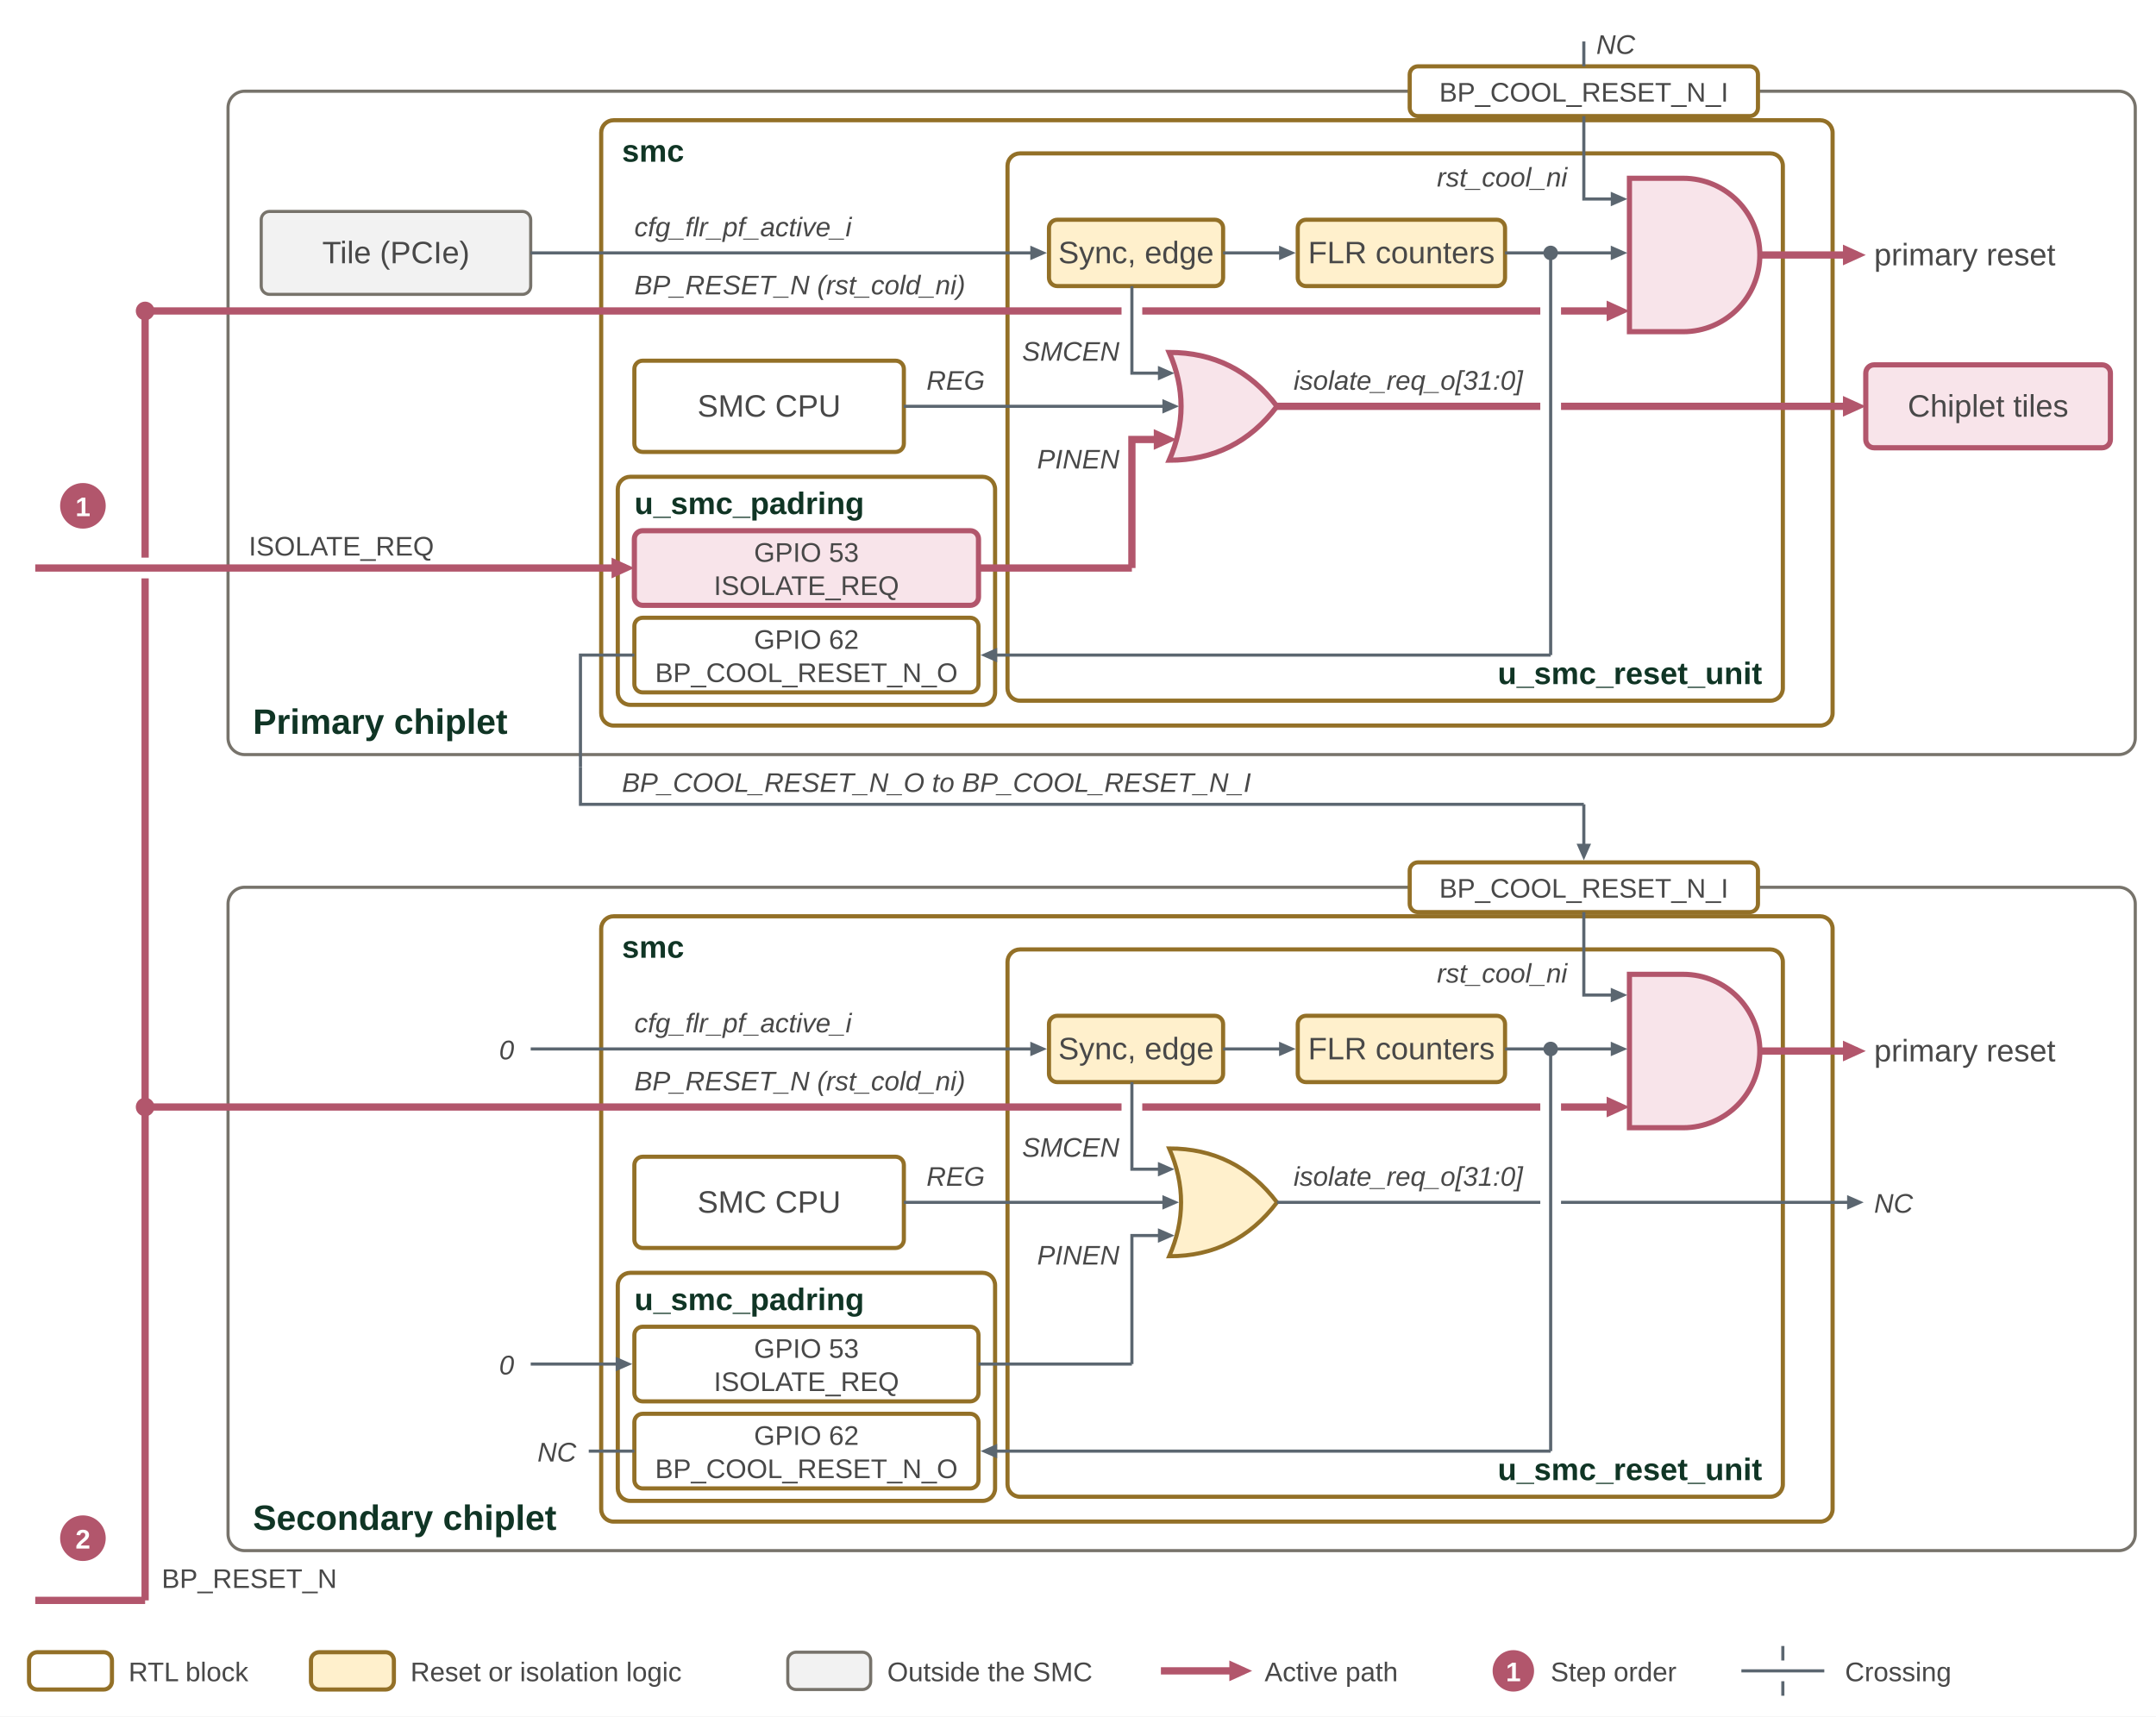
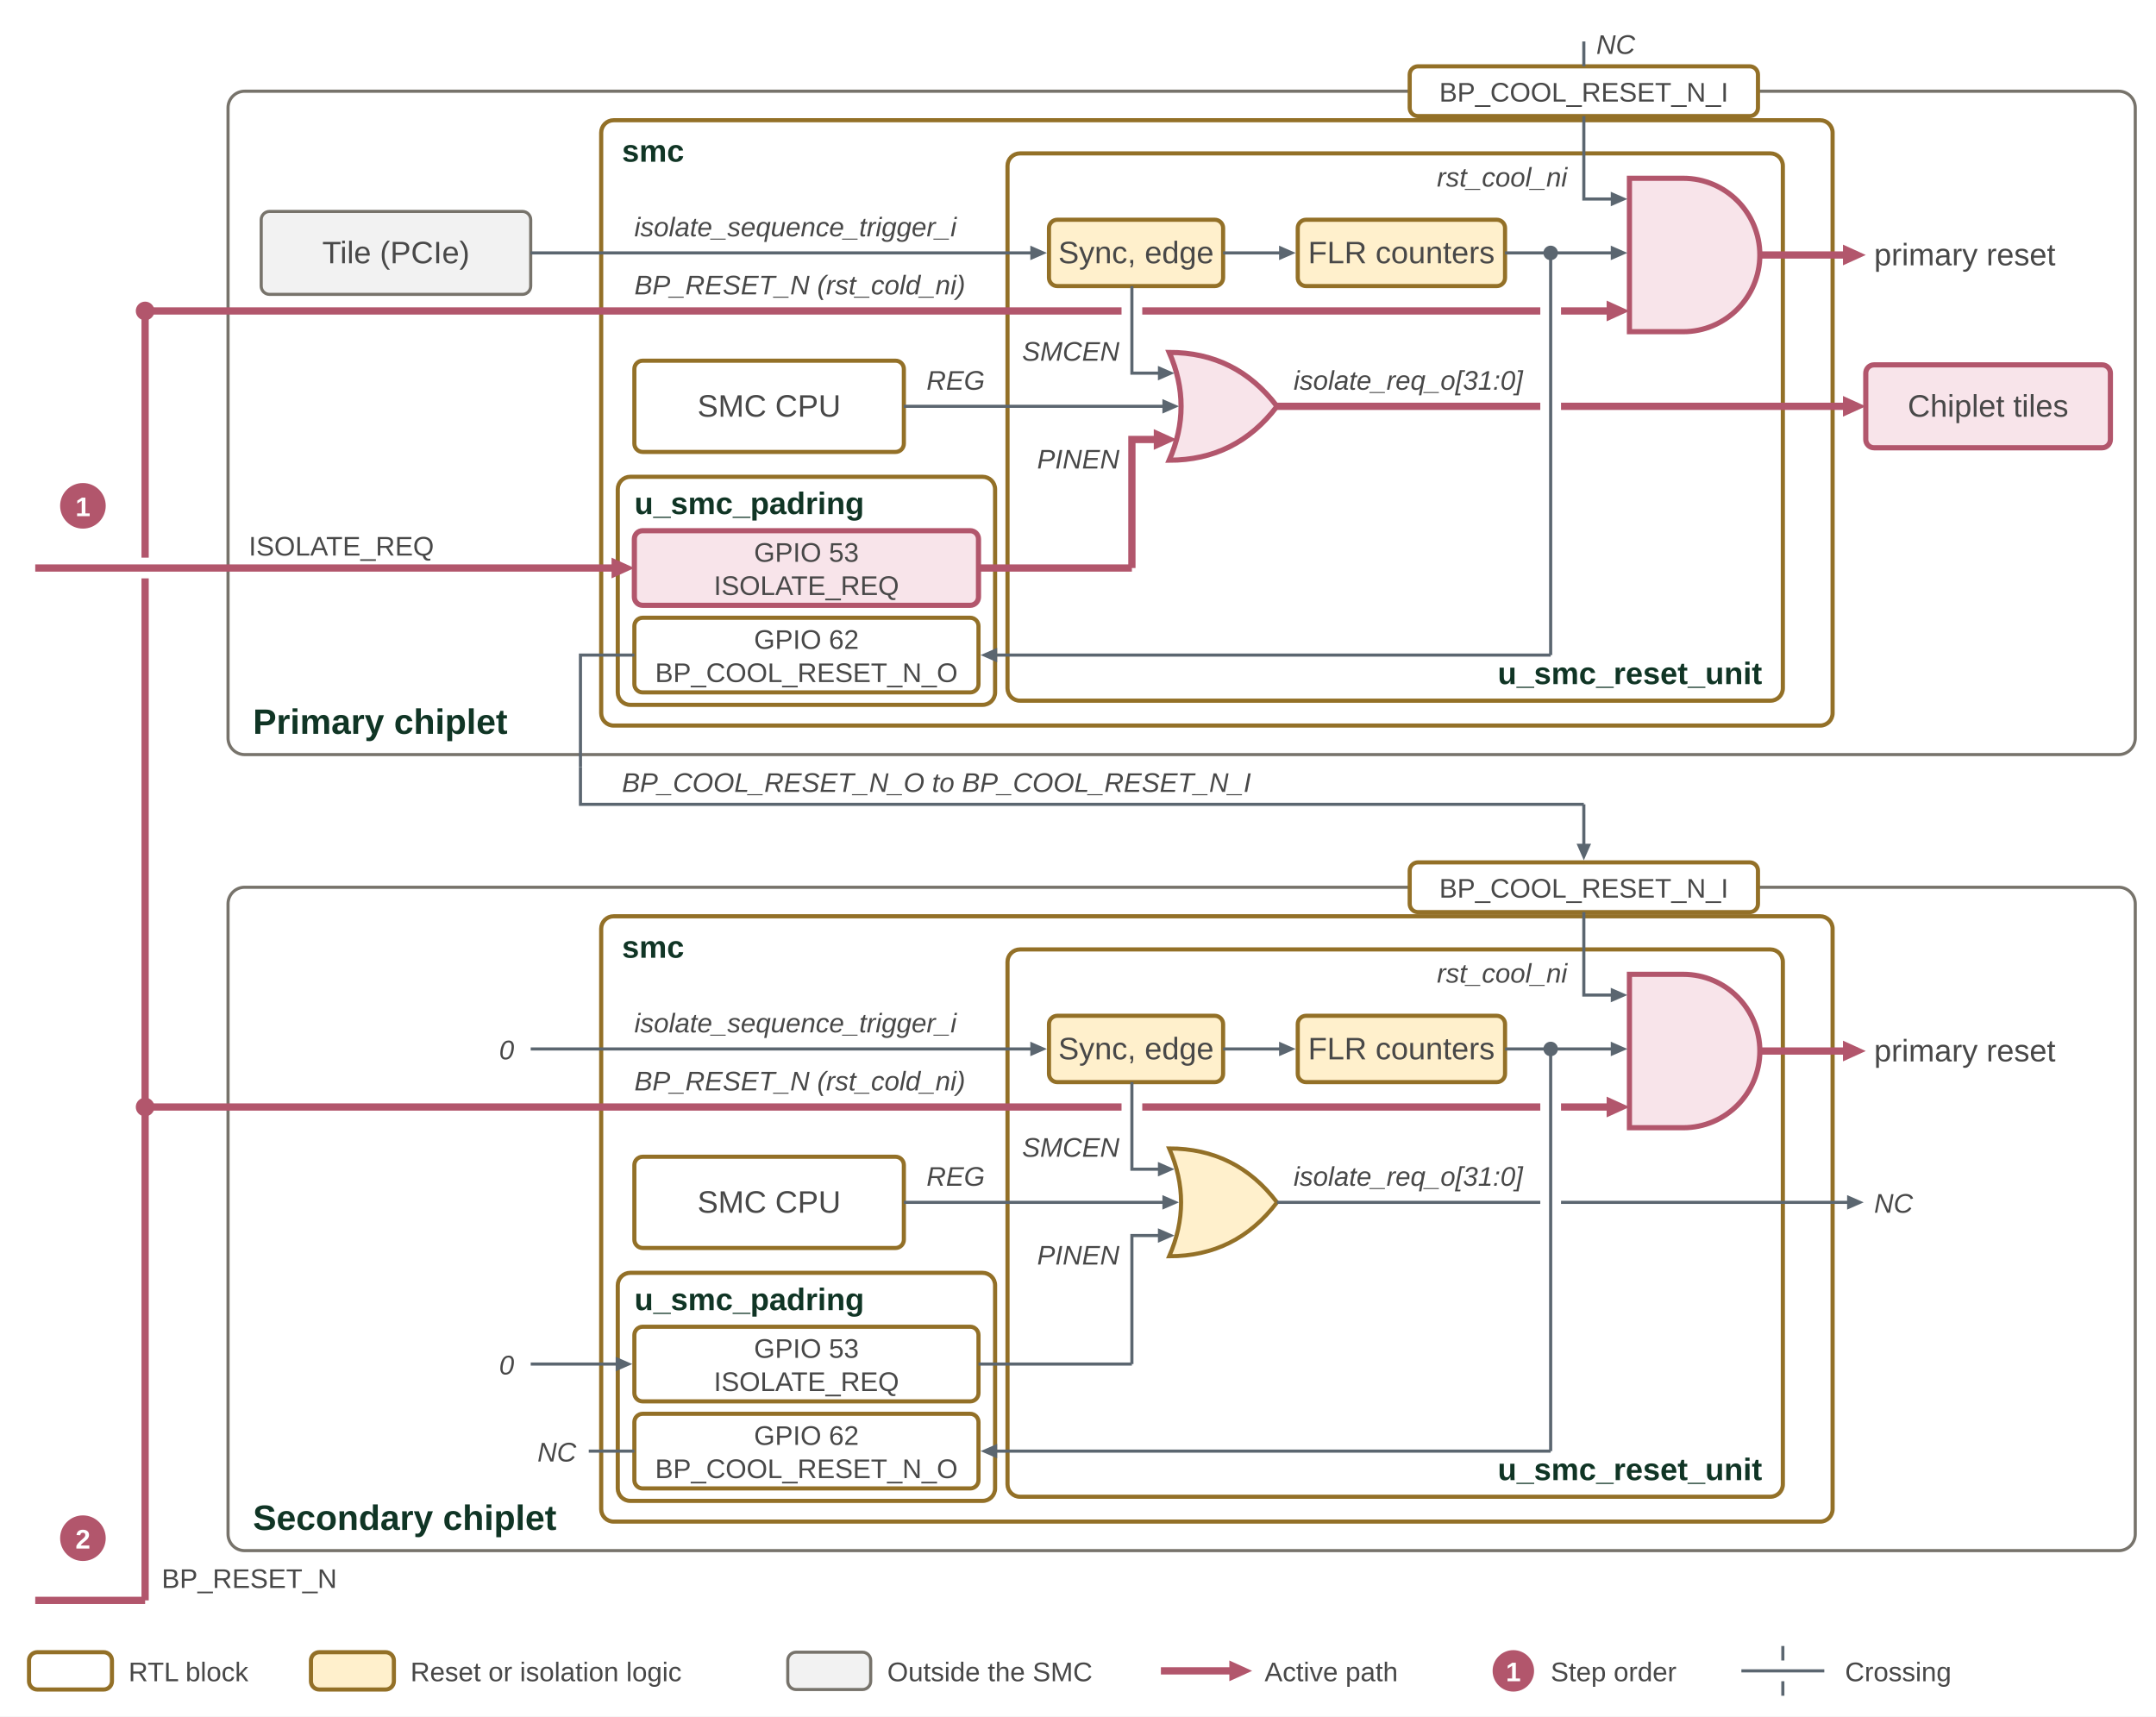
<svg xmlns="http://www.w3.org/2000/svg" width="1040" height="828" viewBox="0 0 1040 828" role="img" aria-labelledby="title desc">
  <defs>
    <marker id="ae" markerUnits="userSpaceOnUse" markerWidth="10" markerHeight="9" refX="7" refY="4.5" orient="auto">
      <path d="M0,0 L10,4.5 L0,9 Z" fill="#103525" />
    </marker>
    <marker id="as" markerUnits="userSpaceOnUse" markerWidth="10" markerHeight="9" refX="3" refY="4.5" orient="auto">
      <path d="M10,0 L0,4.5 L10,9 Z" fill="#103525" />
    </marker>
    <marker id="ge" markerUnits="userSpaceOnUse" markerWidth="8" markerHeight="7" refX="5" refY="3.5" orient="auto">
      <path d="M0,0 L8,3.5 L0,7 Z" fill="#5b6670" />
    </marker>
    <marker id="gs" markerUnits="userSpaceOnUse" markerWidth="8" markerHeight="7" refX="3" refY="3.5" orient="auto">
      <path d="M8,0 L0,3.5 L8,7 Z" fill="#5b6670" />
    </marker>
    <marker id="je" markerUnits="userSpaceOnUse" markerWidth="8" markerHeight="7" refX="5" refY="3.5" orient="auto">
      <path d="M0,0 L8,3.5 L0,7 Z" fill="#42759b" />
    </marker>
    <marker id="js" markerUnits="userSpaceOnUse" markerWidth="8" markerHeight="7" refX="3" refY="3.5" orient="auto">
      <path d="M8,0 L0,3.5 L8,7 Z" fill="#42759b" />
    </marker>
    <marker id="m-smu" markerUnits="userSpaceOnUse" markerWidth="8" markerHeight="7" refX="5" refY="3.5" orient="auto">
      <path d="M0,0 L8,3.5 L0,7 Z" fill="#103525" />
    </marker>
    <marker id="m-ref" markerUnits="userSpaceOnUse" markerWidth="8" markerHeight="7" refX="5" refY="3.5" orient="auto">
      <path d="M0,0 L8,3.5 L0,7 Z" fill="#2f7f79" />
    </marker>
    <marker id="m-per" markerUnits="userSpaceOnUse" markerWidth="8" markerHeight="7" refX="5" refY="3.5" orient="auto">
      <path d="M0,0 L8,3.5 L0,7 Z" fill="#937027" />
    </marker>
    <marker id="m-tel" markerUnits="userSpaceOnUse" markerWidth="8" markerHeight="7" refX="5" refY="3.5" orient="auto">
      <path d="M0,0 L8,3.5 L0,7 Z" fill="#664488" />
    </marker>
    <marker id="m-wdt" markerUnits="userSpaceOnUse" markerWidth="8" markerHeight="7" refX="5" refY="3.5" orient="auto">
      <path d="M0,0 L8,3.5 L0,7 Z" fill="#77736b" />
    </marker>
    <marker id="m-rosc" markerUnits="userSpaceOnUse" markerWidth="8" markerHeight="7" refX="5" refY="3.5" orient="auto">
      <path d="M0,0 L8,3.5 L0,7 Z" fill="#336633" />
    </marker>
    <marker id="m-jtag" markerUnits="userSpaceOnUse" markerWidth="8" markerHeight="7" refX="5" refY="3.5" orient="auto">
      <path d="M0,0 L8,3.5 L0,7 Z" fill="#42759b" />
    </marker>
    <marker id="m-spi" markerUnits="userSpaceOnUse" markerWidth="8" markerHeight="7" refX="5" refY="3.5" orient="auto">
      <path d="M0,0 L8,3.5 L0,7 Z" fill="#5b6670" />
    </marker>
    <marker id="m-slate" markerUnits="userSpaceOnUse" markerWidth="8" markerHeight="7" refX="5" refY="3.5" orient="auto">
      <path d="M0,0 L8,3.5 L0,7 Z" fill="#5b6670" />
    </marker>
    <marker id="m-pg" markerUnits="userSpaceOnUse" markerWidth="8" markerHeight="7" refX="5" refY="3.5" orient="auto">
      <path d="M0,0 L8,3.5 L0,7 Z" fill="#336633" />
    </marker>
    <marker id="m-hl" markerUnits="userSpaceOnUse" markerWidth="11" markerHeight="10" refX="7" refY="5" orient="auto">
      <path d="M0,0 L11,5 L0,10 Z" fill="#b2566c" />
    </marker>
    <style>
text { font-family: Arial, sans-serif; font-size: 15px; fill: #484848; }
.t { fill: #484848; }
.b { font-size: 17px; font-weight: bold; fill: #103525; }
.bs { font-size: 15px; font-weight: bold; fill: #103525; }
.h { font-size: 22px; font-weight: bold; fill: #103525; }
.s { font-size: 13px; fill: #484848; }
.si { font-size: 13px; font-style: italic; fill: #484848; }
.pmt { font-size: 12px; font-weight: bold; fill: #ffffff; }
.pst { font-size: 12px; font-weight: bold; fill: #103525; }
.pjt { font-size: 12px; font-weight: bold; fill: #1d4b6e; }
.pct { font-size: 12px; font-weight: bold; fill: #1f5c57; }
.pm { fill: #103525; stroke: #103525; stroke-width: 1.2; }
.ps { fill: #ffffff; stroke: #103525; stroke-width: 1.2; }
.pj { fill: #e8f3ff; stroke: #42759b; stroke-width: 1.2; }
.pc { fill: #d9f0ee; stroke: #2f7f79; stroke-width: 1.2; }
.smu { fill: #ffffff; stroke: #77736b; stroke-width: 1.5; }
.network { fill: #e8f0e8; stroke: #336633; stroke-width: 2; }
.fabric { fill: #fff0cc; stroke: #937027; stroke-width: 2; }
.core { fill: #ffffff; stroke: #937027; stroke-width: 2; }
.future { fill: #ffffff; stroke: #937027; stroke-width: 2; }
.nostroke { stroke: none; }
.fut { fill: none; stroke-dasharray: 7 5; }
.opt { stroke-dasharray: 7 5; }
.hatch { fill: none; stroke: #103525; stroke-opacity: 0.16; stroke-width: 1.2; }
.external { fill: #f2f2f2; stroke: #77736b; stroke-width: 1.5; }
.axi { fill: none; stroke: #103525; stroke-width: 2.5; marker-start: url(#as); marker-end: url(#ae); }
.axio { fill: none; stroke: #103525; stroke-width: 2.5; stroke-dasharray: 8 5; marker-start: url(#as); marker-end: url(#ae); }
.sig { fill: none; stroke: #5b6670; stroke-width: 1.5; marker-start: url(#gs); marker-end: url(#ge); }
.sigo { fill: none; stroke: #5b6670; stroke-width: 1.5; marker-end: url(#ge); }
.jtag { fill: none; stroke: #42759b; stroke-width: 1.8; marker-end: url(#je); }
.jtagb { fill: none; stroke: #42759b; stroke-width: 1.8; marker-start: url(#js); marker-end: url(#je); }
.sigplain { fill: none; stroke: #5b6670; stroke-width: 1.5; }
.n-smu { fill: none; stroke: #103525; stroke-width: 2.5; }
.a-smu { fill: none; stroke: #103525; stroke-width: 2.5; marker-end: url(#m-smu); }
.n-ref { fill: none; stroke: #2f7f79; stroke-width: 1.8; }
.a-ref { fill: none; stroke: #2f7f79; stroke-width: 1.8; marker-end: url(#m-ref); }
.n-per { fill: none; stroke: #937027; stroke-width: 1.8; }
.a-per { fill: none; stroke: #937027; stroke-width: 1.8; marker-end: url(#m-per); }
.n-tel { fill: none; stroke: #664488; stroke-width: 1.8; }
.a-tel { fill: none; stroke: #664488; stroke-width: 1.8; marker-end: url(#m-tel); }
.n-wdt { fill: none; stroke: #77736b; stroke-width: 1.8; }
.a-wdt { fill: none; stroke: #77736b; stroke-width: 1.8; marker-end: url(#m-wdt); }
.n-rosc { fill: none; stroke: #336633; stroke-width: 1.8; }
.a-rosc { fill: none; stroke: #336633; stroke-width: 1.8; marker-end: url(#m-rosc); }
.n-jtag { fill: none; stroke: #42759b; stroke-width: 1.8; }
.a-jtag { fill: none; stroke: #42759b; stroke-width: 1.8; marker-end: url(#m-jtag); }
.n-spi { fill: none; stroke: #5b6670; stroke-width: 1.8; }
.a-spi { fill: none; stroke: #5b6670; stroke-width: 1.8; marker-end: url(#m-spi); }
.n-slate { fill: none; stroke: #5b6670; stroke-width: 1.8; }
.a-slate { fill: none; stroke: #5b6670; stroke-width: 1.8; marker-end: url(#m-slate); }
.n-pg { fill: none; stroke: #336633; stroke-width: 1.8; }
.a-pg { fill: none; stroke: #336633; stroke-width: 1.8; marker-end: url(#m-pg); }
.hl { fill: none; stroke: #b2566c; stroke-width: 3.5; marker-end: url(#m-hl); }
.hln { fill: none; stroke: #b2566c; stroke-width: 3.5; }
.hlbox { fill: #f8e4ea; stroke: #b2566c; stroke-width: 2.5; }
.hlx { fill: #f8e4ea; stroke: #b2566c; stroke-width: 2.5; }
.stept { font-size: 13px; font-weight: bold; fill: #ffffff; }
.nc { font-size: 13px; font-style: italic; fill: #484848; }
</style>
  </defs>
  <rect width="1040" height="828" fill="#ffffff" />
  <rect class="smu" x="110" y="44" width="920" height="320" rx="8" />
  <text class="b" x="122" y="354" text-anchor="start">Primary chiplet</text>
  <rect class="core" x="290" y="58" width="594" height="292" rx="6" />
  <text class="bs" x="300" y="78" text-anchor="start">smc</text>
  <rect class="core" x="486" y="74" width="374" height="264" rx="6" />
  <text class="bs" x="850" y="330" text-anchor="end">u_smc_reset_unit</text>
  <rect class="external" x="126" y="102" width="130" height="40" rx="4" />
  <text class="t" x="191" y="127" text-anchor="middle">Tile (PCIe)</text>
  <path class="sigo" d="M256,122 L502,122" />
-   <text class="si" x="306" y="114" text-anchor="start">cfg_flr_pf_active_i</text>
+   <text class="si" x="306" y="114" text-anchor="start">isolate_sequence_trigger_i</text>
  <rect class="fabric" x="506" y="106" width="84" height="32" rx="4" />
  <text class="t" x="548" y="127" text-anchor="middle">Sync, edge</text>
  <rect class="fabric" x="626" y="106" width="100" height="32" rx="4" />
  <text class="t" x="676" y="127" text-anchor="middle">FLR counters</text>
  <path class="sigo" d="M590,122 L622,122" />
  <path class="hlbox" d="M786,86 L811.9,86 A37,37 0 0 1 811.9,160 L786,160 Z" />
  <path class="sigplain" d="M726,122 L748,122" />
  <path class="sigo" d="M748,122 L782,122" />
  <circle cx="748" cy="122" r="3.5" fill="#5b6670" />
  <path class="hl" d="M848.9,123 L896,123" />
  <text class="t" x="904" y="128" text-anchor="start">primary reset</text>
  <rect class="core" x="680" y="32" width="168" height="24" rx="4" />
  <text class="s" x="764" y="49" text-anchor="middle">BP_COOL_RESET_N_I</text>
  <text class="si" x="756" y="90" text-anchor="end">rst_cool_ni</text>
  <path class="sigo" d="M764,56 L764,96 L782,96" />
  <path class="sigplain" d="M764,32 L764,20" />
  <text class="nc" x="770" y="26" text-anchor="start">NC</text>
  <path class="hl" d="M70,150 L541,150 M551,150 L743,150 M753,150 L782,150" />
  <text class="si" x="306" y="142" text-anchor="start">BP_RESET_N (rst_cold_ni)</text>
  <circle cx="70" cy="150" r="4.5" fill="#b2566c" />
  <rect class="core" x="306" y="174" width="130" height="44" rx="4" />
  <text class="t" x="371" y="201" text-anchor="middle">SMC CPU</text>
  <path class="hlbox" d="M564,170 Q575.44,196 564,222 Q596.24,222 616,196 Q596.24,170 564,170 Z" />
  <path class="sigo" d="M436,196 L565.72,196" />
  <text class="si" x="461" y="188" text-anchor="middle">REG</text>
  <path class="sigo" d="M546,138 L546,180 L563.554,180" />
  <text class="si" x="540" y="174" text-anchor="end">SMCEN</text>
  <path class="hl" d="M616,196 L743,196 M753,196 L896,196" />
  <text class="si" x="624" y="188" text-anchor="start">isolate_req_o[31:0]</text>
  <rect class="hlbox" x="900" y="176" width="118" height="40" rx="4" />
  <text class="t" x="959" y="201" text-anchor="middle">Chiplet tiles</text>
  <rect class="core" x="298" y="230" width="182" height="110" rx="6" />
  <text class="bs" x="306" y="248" text-anchor="start">u_smc_padring</text>
  <rect class="hlbox" x="306" y="256" width="166" height="36" rx="4" />
  <text class="s" x="389" y="271" text-anchor="middle">GPIO 53</text>
  <text class="s" x="389" y="287" text-anchor="middle">ISOLATE_REQ</text>
  <rect class="core" x="306" y="298" width="166" height="36" rx="4" />
  <text class="s" x="389" y="313" text-anchor="middle">GPIO 62</text>
  <text class="s" x="389" y="329" text-anchor="middle">BP_COOL_RESET_N_O</text>
  <path class="hln" d="M472,274 L546,274" />
  <path class="hl" d="M546,274 L546,212 L563.554,212" />
  <text class="si" x="540" y="226" text-anchor="end">PINEN</text>
  <path class="sigplain" d="M748,122 L748,316" />
  <path class="sigo" d="M748,316 L476,316" />
  <path class="hl" d="M17,274 L302,274" />
  <text class="s" x="120" y="268" text-anchor="start">ISOLATE_REQ</text>
  <path class="sigplain" d="M306,316 L280,316 L280,370" />
  <rect class="smu" x="110" y="428" width="920" height="320" rx="8" />
  <text class="b" x="122" y="738" text-anchor="start">Secondary chiplet</text>
  <rect class="core" x="290" y="442" width="594" height="292" rx="6" />
  <text class="bs" x="300" y="462" text-anchor="start">smc</text>
  <rect class="core" x="486" y="458" width="374" height="264" rx="6" />
  <text class="bs" x="850" y="714" text-anchor="end">u_smc_reset_unit</text>
  <text class="nc" x="248" y="511" text-anchor="end">0</text>
  <path class="sigo" d="M256,506 L502,506" />
-   <text class="si" x="306" y="498" text-anchor="start">cfg_flr_pf_active_i</text>
+   <text class="si" x="306" y="498" text-anchor="start">isolate_sequence_trigger_i</text>
  <rect class="fabric" x="506" y="490" width="84" height="32" rx="4" />
  <text class="t" x="548" y="511" text-anchor="middle">Sync, edge</text>
  <rect class="fabric" x="626" y="490" width="100" height="32" rx="4" />
  <text class="t" x="676" y="511" text-anchor="middle">FLR counters</text>
  <path class="sigo" d="M590,506 L622,506" />
  <path class="hlbox" d="M786,470 L811.9,470 A37,37 0 0 1 811.9,544 L786,544 Z" />
  <path class="sigplain" d="M726,506 L748,506" />
  <path class="sigo" d="M748,506 L782,506" />
  <circle cx="748" cy="506" r="3.5" fill="#5b6670" />
  <path class="hl" d="M848.9,507 L896,507" />
  <text class="t" x="904" y="512" text-anchor="start">primary reset</text>
  <rect class="core" x="680" y="416" width="168" height="24" rx="4" />
  <text class="s" x="764" y="433" text-anchor="middle">BP_COOL_RESET_N_I</text>
  <text class="si" x="756" y="474" text-anchor="end">rst_cool_ni</text>
  <path class="sigo" d="M764,440 L764,480 L782,480" />
  <path class="hl" d="M70,534 L541,534 M551,534 L743,534 M753,534 L782,534" />
  <text class="si" x="306" y="526" text-anchor="start">BP_RESET_N (rst_cold_ni)</text>
  <circle cx="70" cy="534" r="4.5" fill="#b2566c" />
  <rect class="core" x="306" y="558" width="130" height="44" rx="4" />
  <text class="t" x="371" y="585" text-anchor="middle">SMC CPU</text>
  <path class="fabric" d="M564,554 Q575.44,580 564,606 Q596.24,606 616,580 Q596.24,554 564,554 Z" />
  <path class="sigo" d="M436,580 L565.72,580" />
  <text class="si" x="461" y="572" text-anchor="middle">REG</text>
  <path class="sigo" d="M546,522 L546,564 L563.554,564" />
  <text class="si" x="540" y="558" text-anchor="end">SMCEN</text>
  <path class="sigo" d="M616,580 L743,580 M753,580 L896,580" />
  <text class="si" x="624" y="572" text-anchor="start">isolate_req_o[31:0]</text>
  <text class="nc" x="904" y="585" text-anchor="start">NC</text>
  <rect class="core" x="298" y="614" width="182" height="110" rx="6" />
  <text class="bs" x="306" y="632" text-anchor="start">u_smc_padring</text>
  <rect class="core" x="306" y="640" width="166" height="36" rx="4" />
  <text class="s" x="389" y="655" text-anchor="middle">GPIO 53</text>
  <text class="s" x="389" y="671" text-anchor="middle">ISOLATE_REQ</text>
  <rect class="core" x="306" y="682" width="166" height="36" rx="4" />
  <text class="s" x="389" y="697" text-anchor="middle">GPIO 62</text>
  <text class="s" x="389" y="713" text-anchor="middle">BP_COOL_RESET_N_O</text>
  <path class="sigplain" d="M472,658 L546,658" />
  <path class="sigo" d="M546,658 L546,596 L563.554,596" />
  <text class="si" x="540" y="610" text-anchor="end">PINEN</text>
  <path class="sigplain" d="M748,506 L748,700" />
  <path class="sigo" d="M748,700 L476,700" />
  <text class="nc" x="248" y="663" text-anchor="end">0</text>
  <path class="sigo" d="M256,658 L302,658" />
  <path class="sigplain" d="M306,700 L284,700" />
  <text class="nc" x="278" y="705" text-anchor="end">NC</text>
  <path class="sigplain" d="M280,370 L280,388 L764,388" />
  <path class="sigo" d="M764,388 L764,412" />
  <text class="si" x="300" y="382" text-anchor="start">BP_COOL_RESET_N_O to BP_COOL_RESET_N_I</text>
  <text class="s" x="78" y="766" text-anchor="start">BP_RESET_N</text>
  <path class="hln" d="M17,772 L70,772" />
  <path class="hln" d="M70,150 L70,269 M70,279 L70,772" />
  <circle cx="40" cy="244" r="11" fill="#b2566c" />
  <text class="stept" x="40" y="249" text-anchor="middle">1</text>
  <circle cx="40" cy="742" r="11" fill="#b2566c" />
  <text class="stept" x="40" y="747" text-anchor="middle">2</text>
  <rect class="core" x="14" y="797" width="40" height="18" rx="4" />
  <text class="s" x="62" y="811" text-anchor="start">RTL block</text>
  <rect class="fabric" x="150" y="797" width="40" height="18" rx="4" />
  <text class="s" x="198" y="811" text-anchor="start">Reset or isolation logic</text>
  <rect class="external" x="380" y="797" width="40" height="18" rx="4" />
  <text class="s" x="428" y="811" text-anchor="start">Outside the SMC</text>
  <path class="hl" d="M560,806 L600,806" />
  <text class="s" x="610" y="811" text-anchor="start">Active path</text>
  <circle cx="730" cy="806" r="10" fill="#b2566c" />
  <text class="stept" x="730" y="811" text-anchor="middle">1</text>
  <text class="s" x="748" y="811" text-anchor="start">Step order</text>
  <path class="sigplain" d="M840,806 L880,806 M860,794 L860,801 M860,811 L860,818" />
  <text class="s" x="890" y="811" text-anchor="start">Crossing</text>
</svg>
